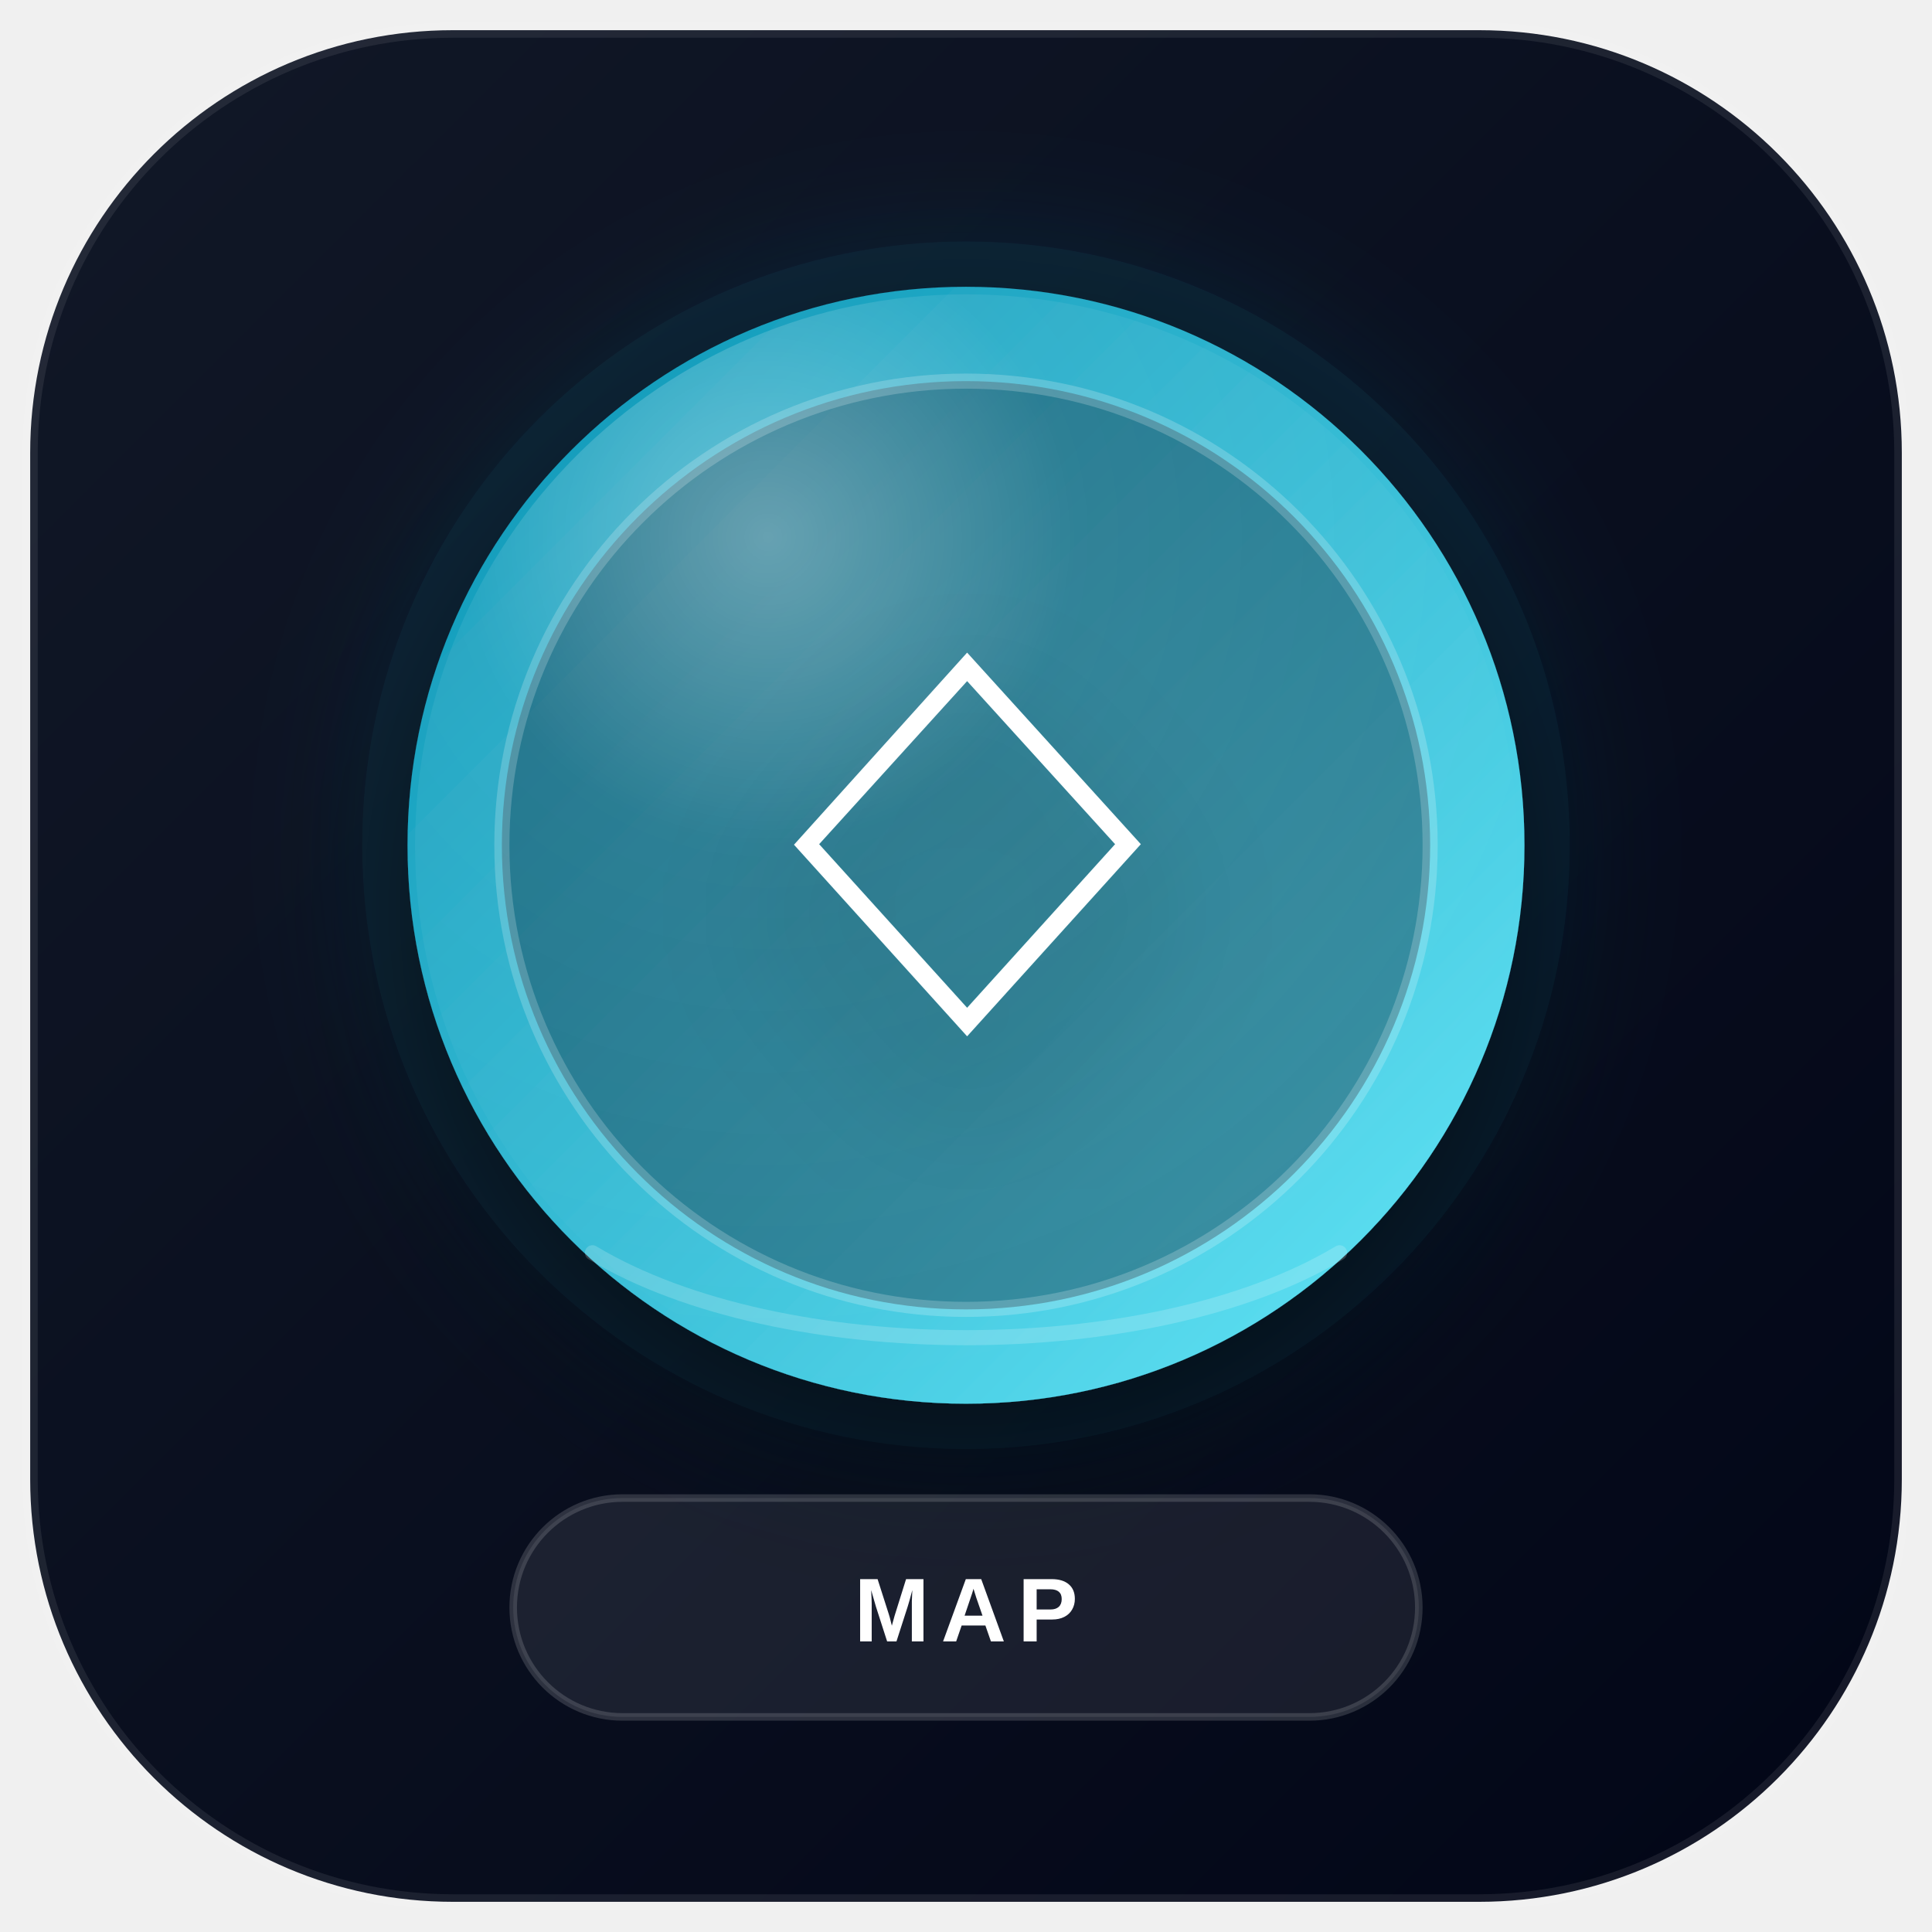
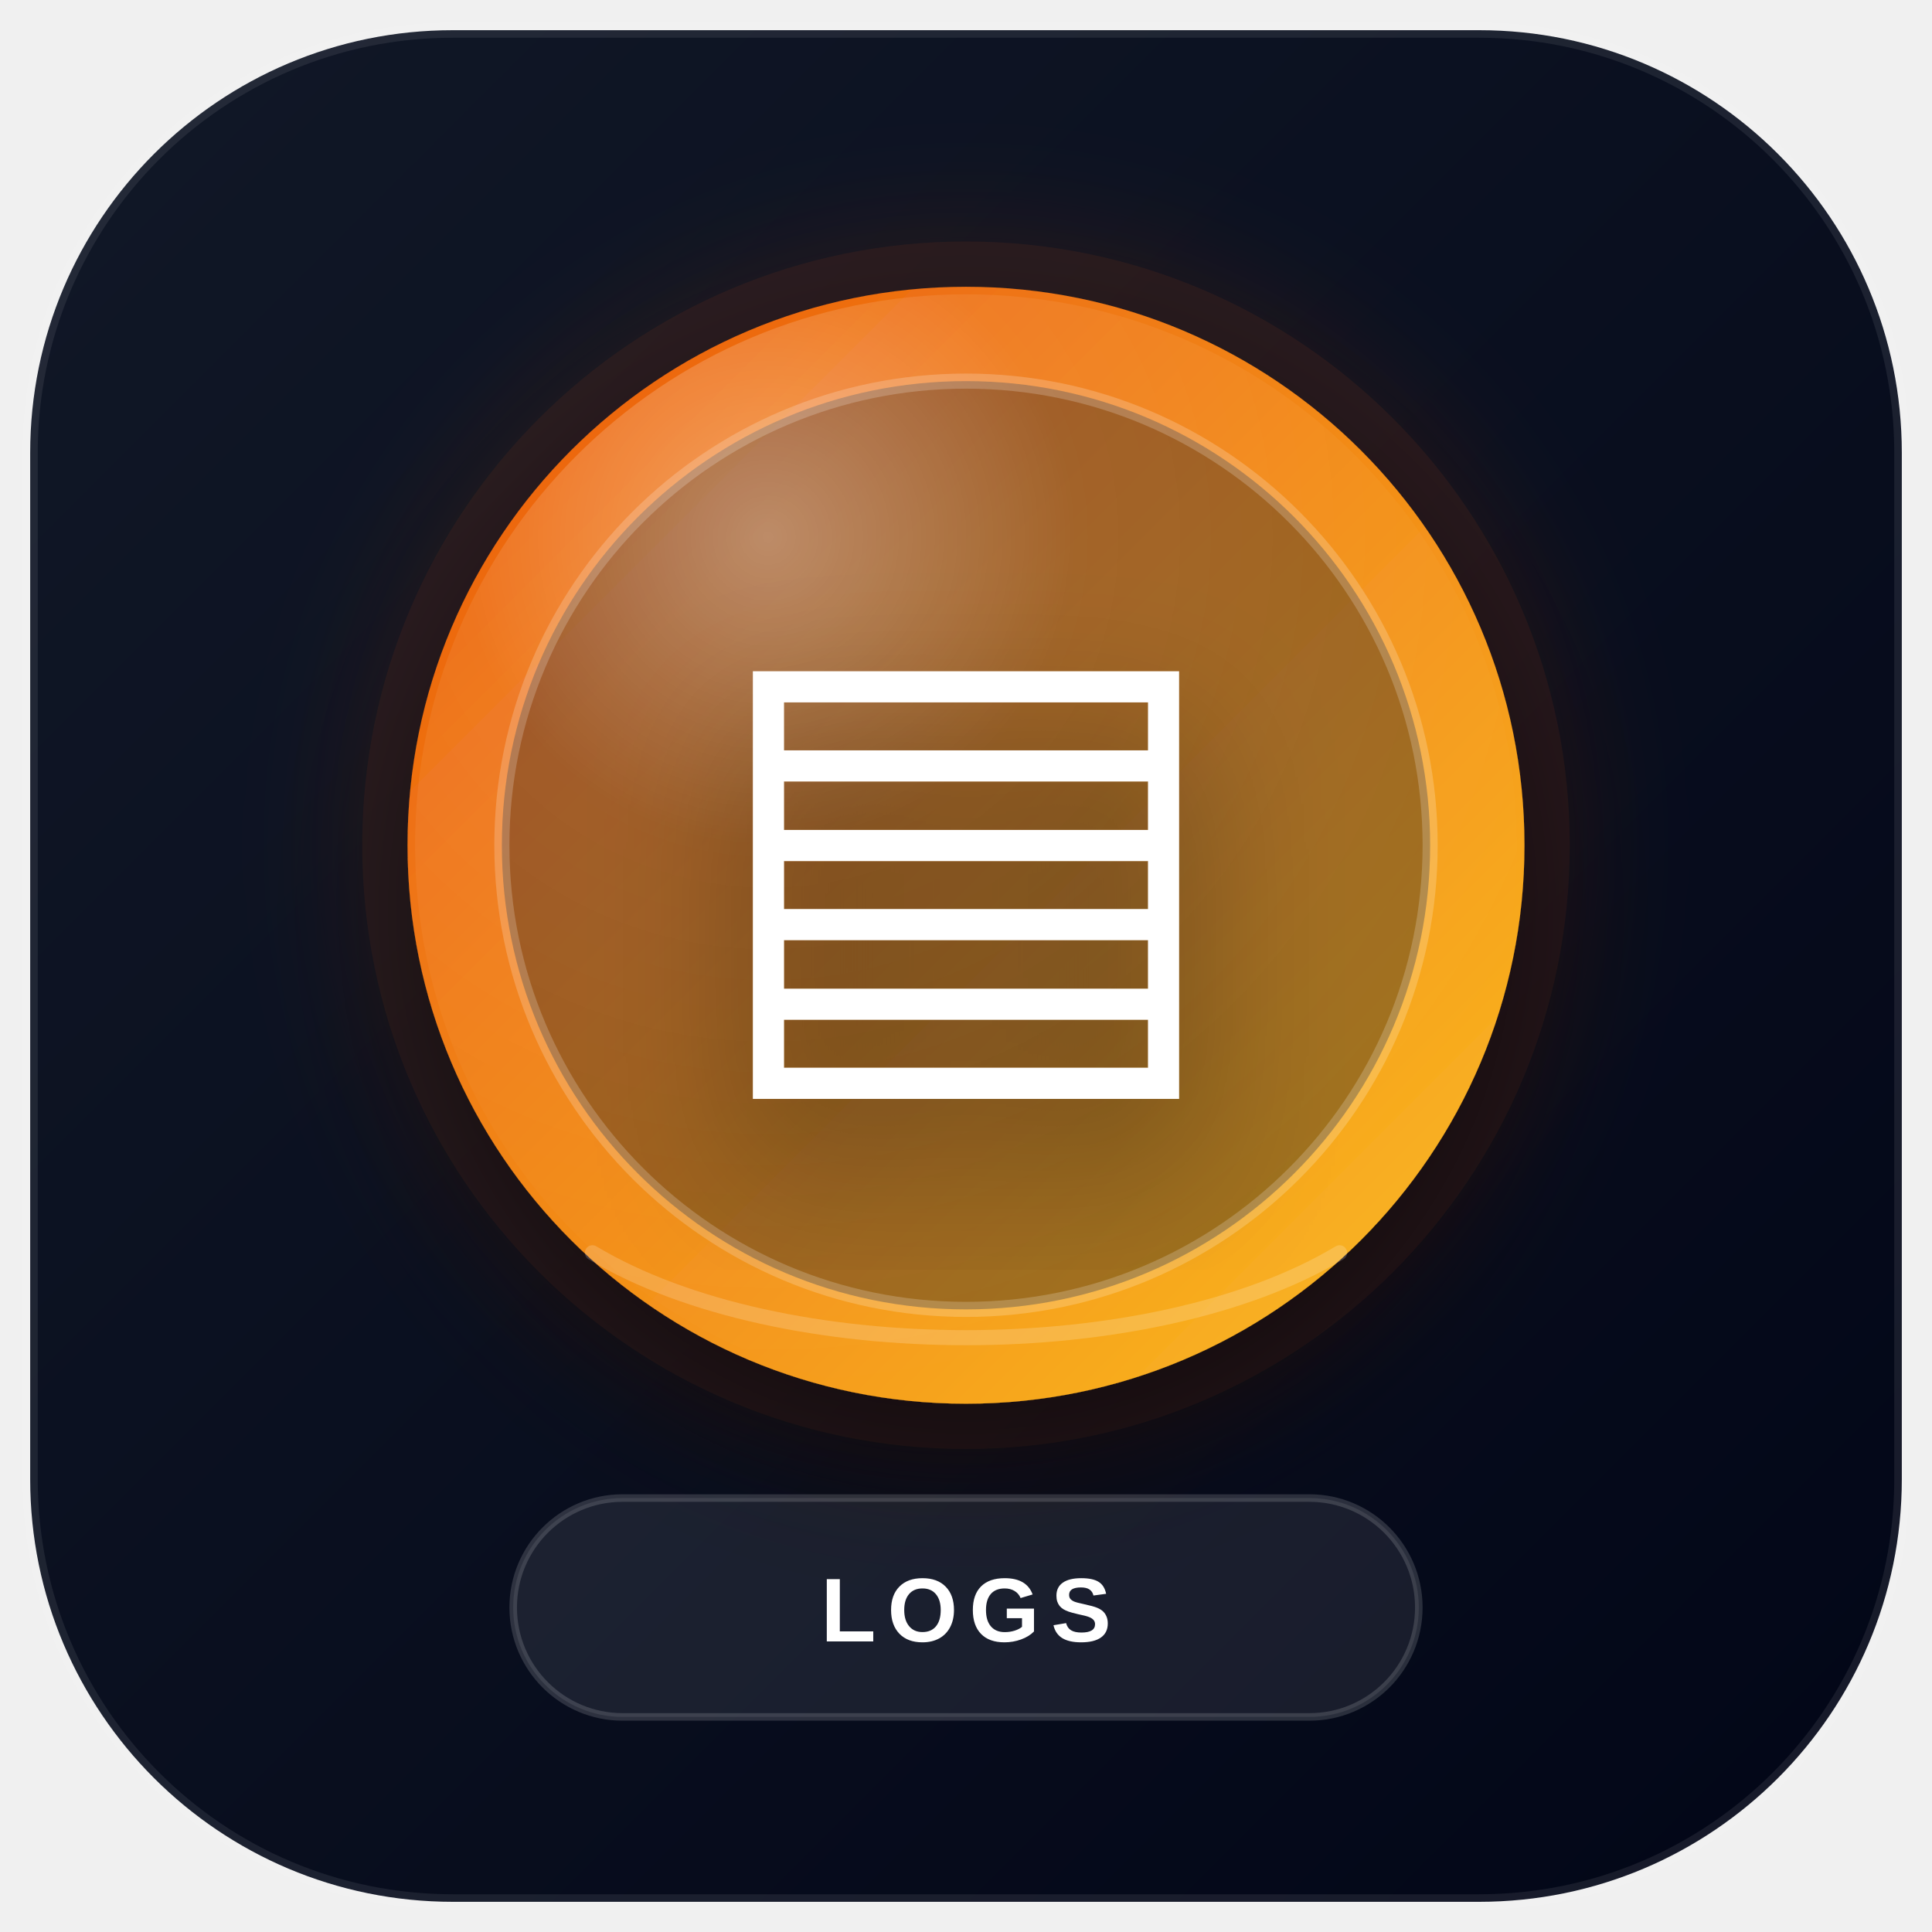
<svg xmlns="http://www.w3.org/2000/svg" viewBox="0 0 512 512" role="img">
  <defs>
    <linearGradient id="tile" x1="0" y1="0" x2="1" y2="1">
      <stop offset="0" stop-color="#111827" />
      <stop offset="1" stop-color="#020617" />
    </linearGradient>
    <linearGradient id="brand" x1="0" y1="0" x2="1" y2="1">
-       <stop offset="0" stop-color="#0891B2" />
-       <stop offset="1" stop-color="#67E8F9" />
+       <stop offset="0" stop-color="#EA580C" />
+       <stop offset="1" stop-color="#FBBF24" />
    </linearGradient>
    <radialGradient id="shine" cx="32%" cy="22%" r="78%">
      <stop offset="0" stop-color="#FFFFFF" stop-opacity=".34" />
      <stop offset=".36" stop-color="#FFFFFF" stop-opacity=".07" />
      <stop offset="1" stop-color="#FFFFFF" stop-opacity="0" />
    </radialGradient>
    <filter id="shadow" x="-40%" y="-40%" width="180%" height="180%">
      <feDropShadow dx="0" dy="18" stdDeviation="20" flood-color="#000000" flood-opacity=".48" />
    </filter>
    <filter id="glow" x="-40%" y="-40%" width="180%" height="180%">
      <feGaussianBlur stdDeviation="16" result="blur" />
      <feMerge>
        <feMergeNode in="blur" />
        <feMergeNode in="SourceGraphic" />
      </feMerge>
    </filter>
  </defs>
  <rect x="8" y="8" width="496" height="496" rx="112" fill="url(#tile)" stroke="#FFFFFF" stroke-opacity=".08" stroke-width="4" />
-   <circle cx="256" cy="224" r="160" fill="#0891B2" opacity=".14" filter="url(#glow)" />
+   <circle cx="256" cy="224" r="160" fill="#EA580C" opacity=".14" filter="url(#glow)" />
  <circle cx="256" cy="224" r="148" fill="url(#brand)" filter="url(#shadow)" />
  <circle cx="256" cy="224" r="123" fill="#07101F" fill-opacity=".36" stroke="#FFFFFF" stroke-opacity=".20" stroke-width="4" />
  <circle cx="256" cy="224" r="146" fill="url(#shine)" />
  <path d="M157 332 C207 362 305 362 355 332" fill="none" stroke="#FFFFFF" stroke-opacity=".18" stroke-width="4" stroke-linecap="round" />
-   <text x="256" y="273" text-anchor="middle" font-family="Arial,Helvetica,sans-serif" font-size="148" font-weight="800" fill="#FFFFFF" filter="url(#shadow)">◇</text>
+   <text x="256" y="273" text-anchor="middle" font-family="Arial,Helvetica,sans-serif" font-size="148" font-weight="800" fill="#FFFFFF" filter="url(#shadow)">▤</text>
  <rect x="136" y="397" width="240" height="58" rx="29" fill="#FFFFFF" fill-opacity=".08" stroke="#FFFFFF" stroke-opacity=".15" stroke-width="2" />
-   <text x="256" y="435" text-anchor="middle" font-family="Arial,Helvetica,sans-serif" font-size="24" font-weight="800" letter-spacing="3" fill="#FFFFFF">MAP</text>
+   <text x="256" y="435" text-anchor="middle" font-family="Arial,Helvetica,sans-serif" font-size="24" font-weight="800" letter-spacing="3" fill="#FFFFFF">LOGS</text>
</svg>
